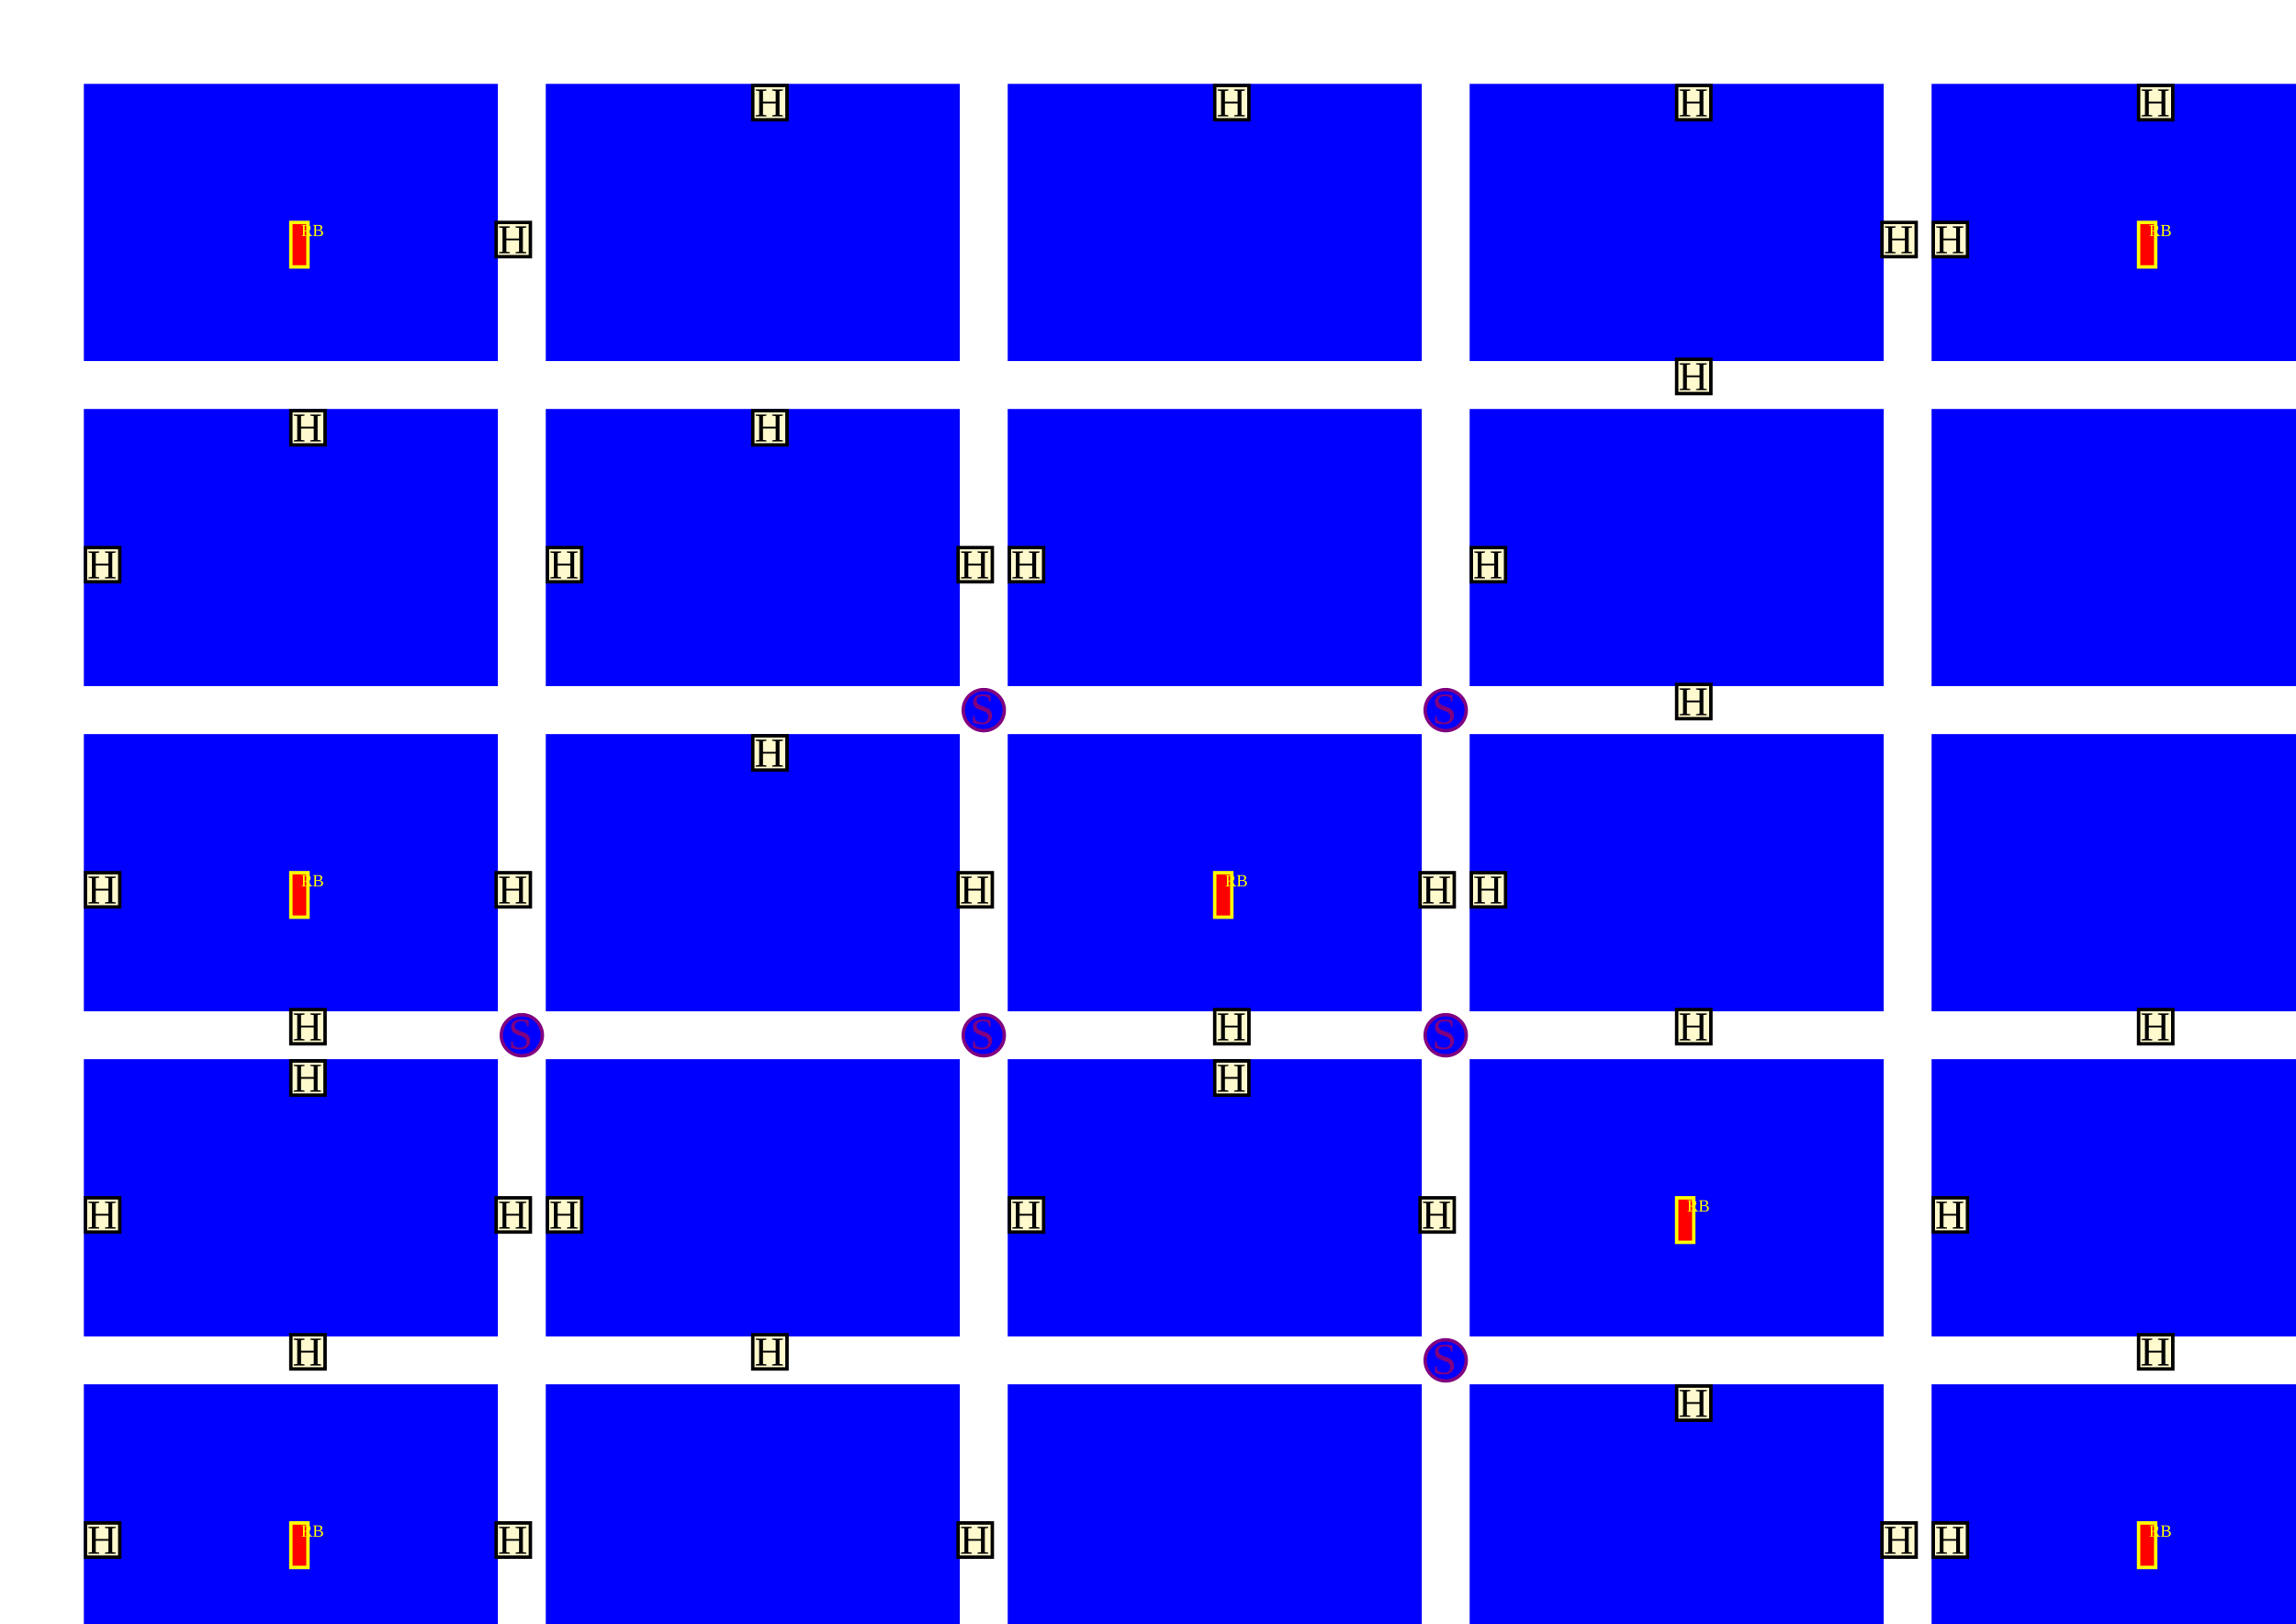
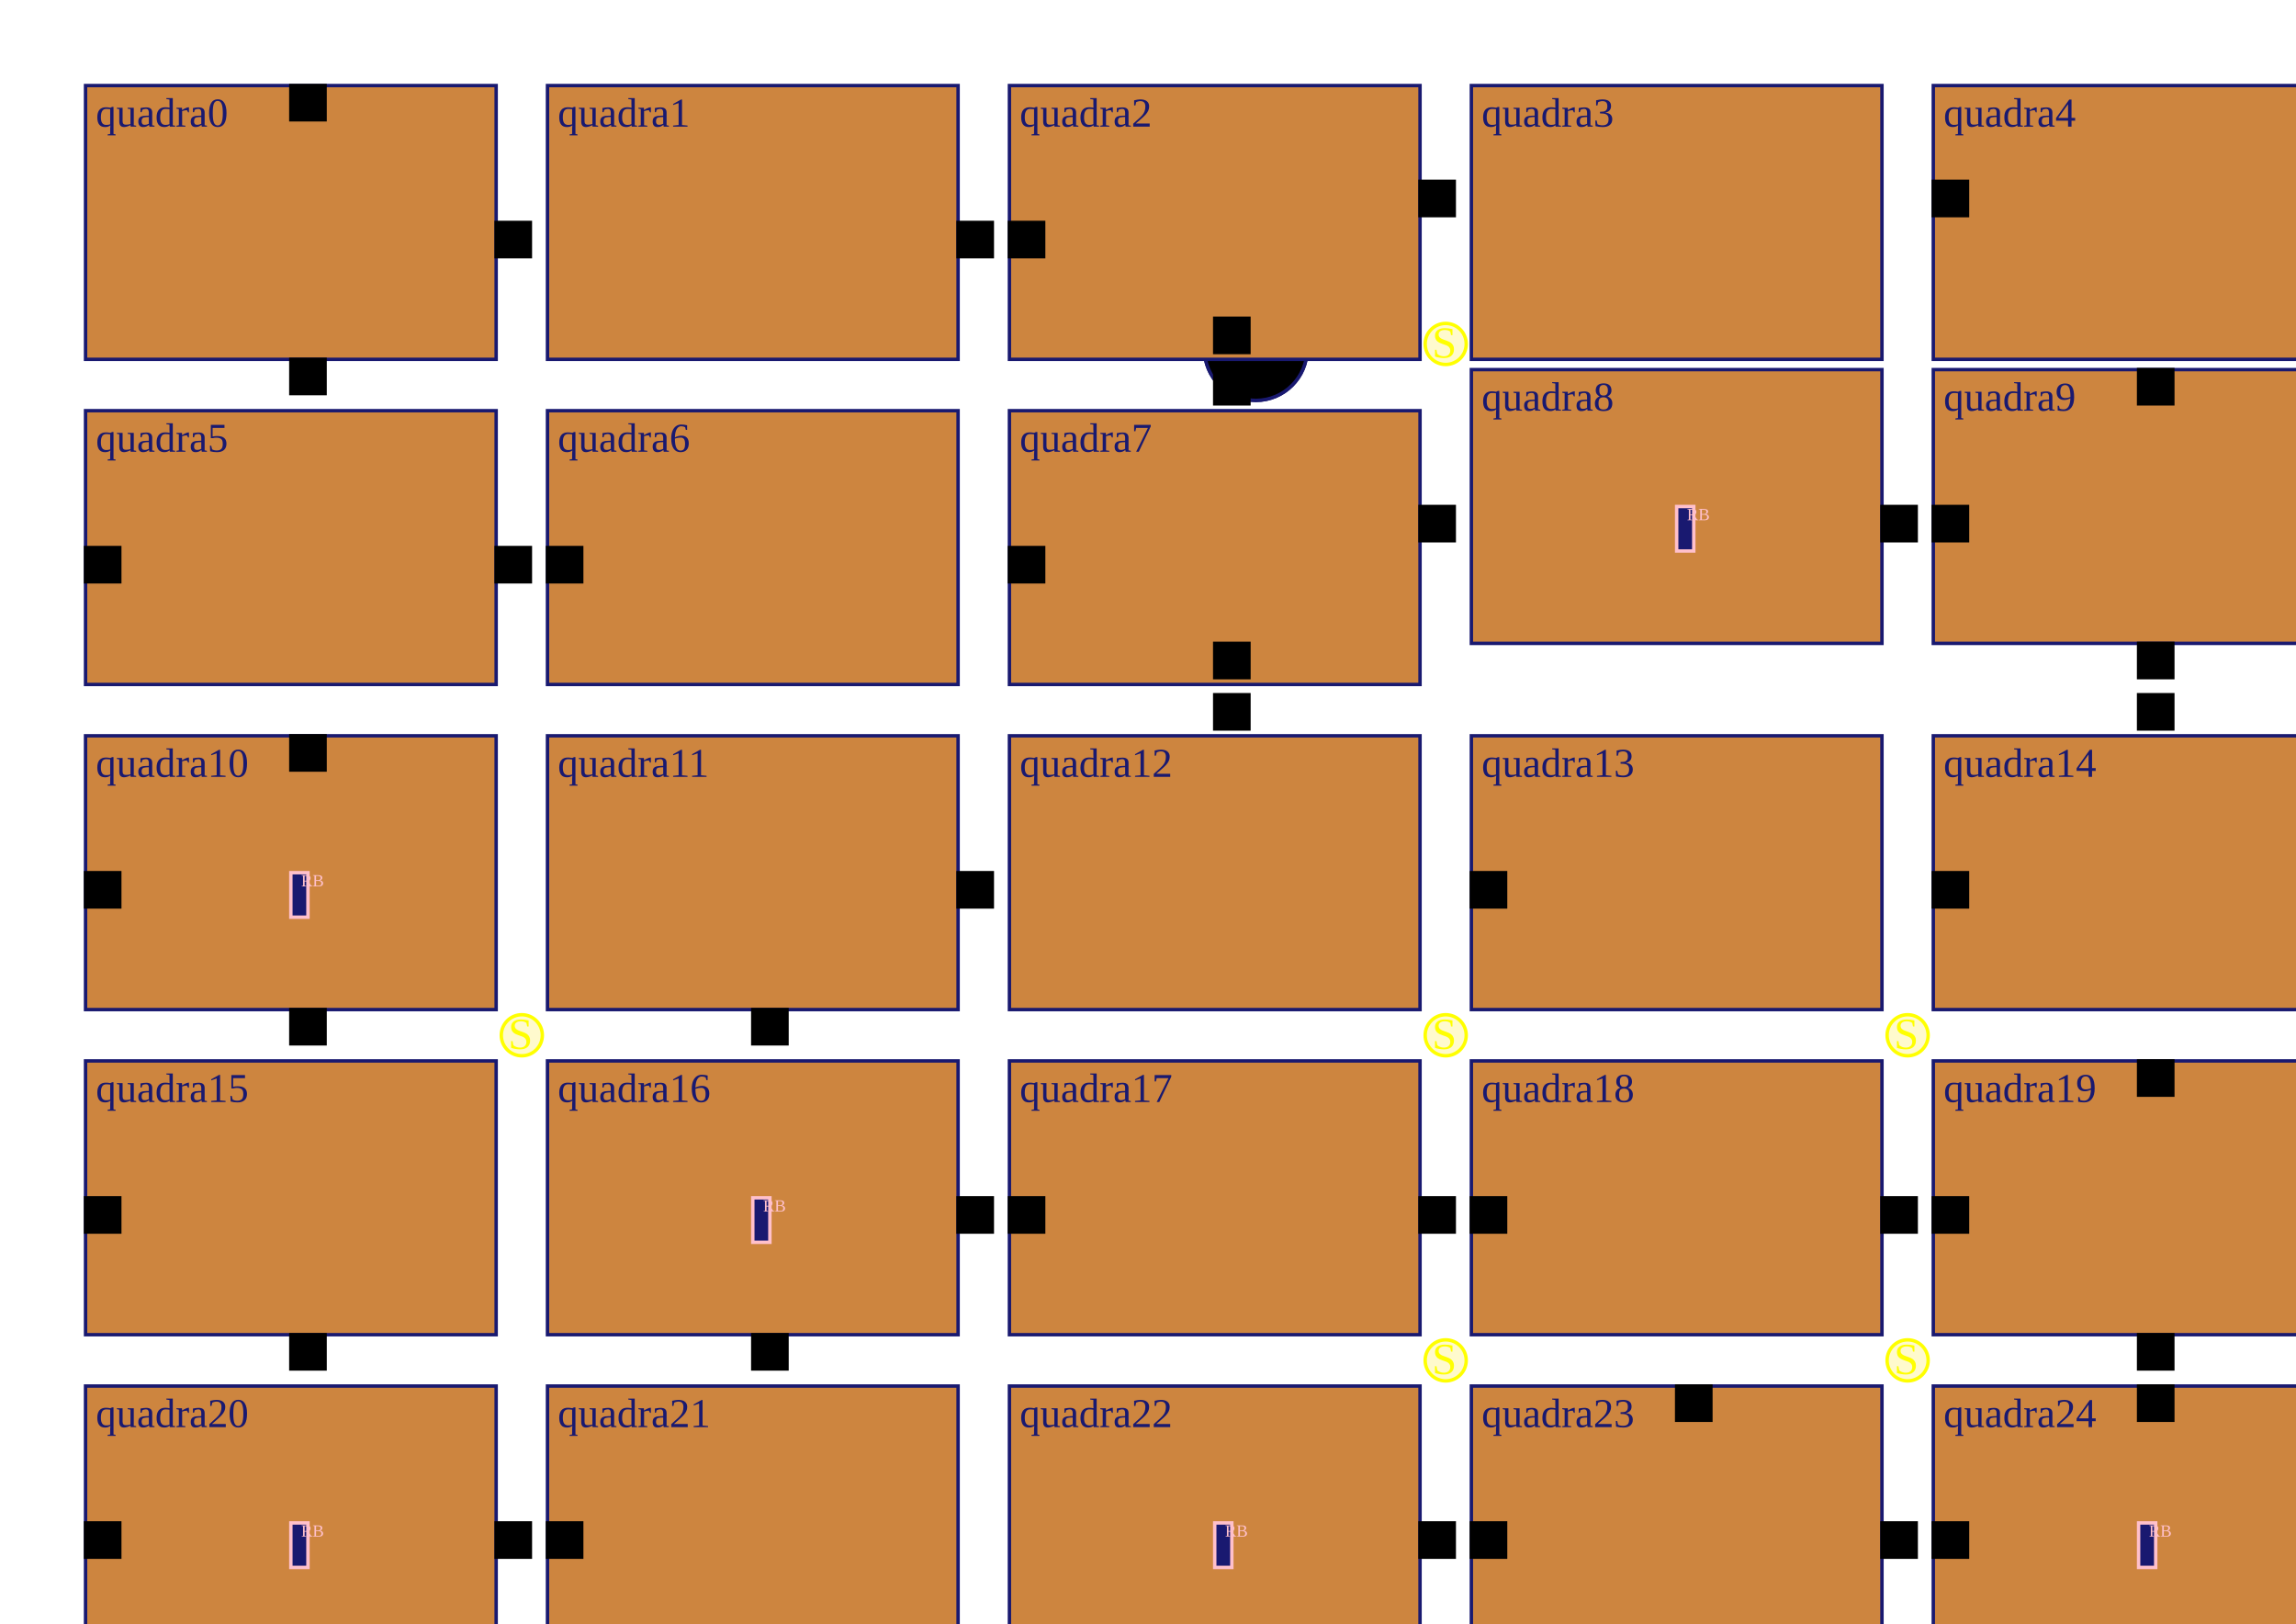
<svg>
-   <circle cx="448" cy="426" r="15" fill="black" stroke="midnightblue" stroke-width="1" />
-   <rect x="380" y="322" width="30" height="30" fill="black" stroke="midnightblue" stroke-width="1" />
-   <circle cx="448" cy="426" r="15" fill="black" stroke="midnightblue" stroke-width="1" />
-   <rect x="380" y="322" width="30" height="30" fill="black" stroke="midnightblue" stroke-width="1" />
-   <rect x="25" y="25" width="120" height="80" fill="blue" stroke="blue" stroke-width="1" />
-   <text x="28" y="37" font-size="12" fill="blue"> quadra0 </text>
-   <rect x="160" y="25" width="120" height="80" fill="blue" stroke="blue" stroke-width="1" />
-   <text x="163" y="37" font-size="12" fill="blue"> quadra1 </text>
-   <rect x="295" y="25" width="120" height="80" fill="blue" stroke="blue" stroke-width="1" />
-   <text x="298" y="37" font-size="12" fill="blue"> quadra2 </text>
-   <rect x="430" y="25" width="120" height="80" fill="blue" stroke="blue" stroke-width="1" />
-   <text x="433" y="37" font-size="12" fill="blue"> quadra3 </text>
-   <rect x="565" y="25" width="120" height="80" fill="blue" stroke="blue" stroke-width="1" />
-   <text x="568" y="37" font-size="12" fill="blue"> quadra4 </text>
-   <rect x="25" y="120" width="120" height="80" fill="blue" stroke="blue" stroke-width="1" />
-   <text x="28" y="132" font-size="12" fill="blue"> quadra5 </text>
-   <rect x="160" y="120" width="120" height="80" fill="blue" stroke="blue" stroke-width="1" />
-   <text x="163" y="132" font-size="12" fill="blue"> quadra6 </text>
-   <rect x="295" y="120" width="120" height="80" fill="blue" stroke="blue" stroke-width="1" />
-   <text x="298" y="132" font-size="12" fill="blue"> quadra7 </text>
-   <rect x="430" y="120" width="120" height="80" fill="blue" stroke="blue" stroke-width="1" />
-   <text x="433" y="132" font-size="12" fill="blue"> quadra8 </text>
-   <rect x="565" y="120" width="120" height="80" fill="blue" stroke="blue" stroke-width="1" />
-   <text x="568" y="132" font-size="12" fill="blue"> quadra9 </text>
-   <rect x="25" y="215" width="120" height="80" fill="blue" stroke="blue" stroke-width="1" />
-   <text x="28" y="227" font-size="12" fill="blue"> quadra10 </text>
-   <rect x="160" y="215" width="120" height="80" fill="blue" stroke="blue" stroke-width="1" />
-   <text x="163" y="227" font-size="12" fill="blue"> quadra11 </text>
-   <rect x="295" y="215" width="120" height="80" fill="blue" stroke="blue" stroke-width="1" />
-   <text x="298" y="227" font-size="12" fill="blue"> quadra12 </text>
-   <rect x="430" y="215" width="120" height="80" fill="blue" stroke="blue" stroke-width="1" />
-   <text x="433" y="227" font-size="12" fill="blue"> quadra13 </text>
-   <rect x="565" y="215" width="120" height="80" fill="blue" stroke="blue" stroke-width="1" />
-   <text x="568" y="227" font-size="12" fill="blue"> quadra14 </text>
-   <rect x="25" y="310" width="120" height="80" fill="blue" stroke="blue" stroke-width="1" />
-   <text x="28" y="322" font-size="12" fill="blue"> quadra15 </text>
-   <rect x="160" y="310" width="120" height="80" fill="blue" stroke="blue" stroke-width="1" />
-   <text x="163" y="322" font-size="12" fill="blue"> quadra16 </text>
-   <rect x="295" y="310" width="120" height="80" fill="blue" stroke="blue" stroke-width="1" />
-   <text x="298" y="322" font-size="12" fill="blue"> quadra17 </text>
-   <rect x="430" y="310" width="120" height="80" fill="blue" stroke="blue" stroke-width="1" />
-   <text x="433" y="322" font-size="12" fill="blue"> quadra18 </text>
-   <rect x="565" y="310" width="120" height="80" fill="blue" stroke="blue" stroke-width="1" />
-   <text x="568" y="322" font-size="12" fill="blue"> quadra19 </text>
-   <rect x="25" y="405" width="120" height="80" fill="blue" stroke="blue" stroke-width="1" />
-   <text x="28" y="417" font-size="12" fill="blue"> quadra20 </text>
-   <rect x="160" y="405" width="120" height="80" fill="blue" stroke="blue" stroke-width="1" />
-   <text x="163" y="417" font-size="12" fill="blue"> quadra21 </text>
-   <rect x="295" y="405" width="120" height="80" fill="blue" stroke="blue" stroke-width="1" />
-   <text x="298" y="417" font-size="12" fill="blue"> quadra22 </text>
-   <rect x="430" y="405" width="120" height="80" fill="blue" stroke="blue" stroke-width="1" />
-   <text x="433" y="417" font-size="12" fill="blue"> quadra23 </text>
-   <rect x="565" y="405" width="120" height="80" fill="blue" stroke="blue" stroke-width="1" />
-   <text x="568" y="417" font-size="12" fill="blue"> quadra24 </text>
-   <rect x="145" y="65" width="10" height="10" fill="lemonchiffon" stroke="black" stroke-width="1" />
+   <circle cx="367" cy="102" r="15" fill="black" stroke="midnightblue" stroke-width="1" />
+   <rect x="507" y="256" width="30" height="30" fill="black" stroke="midnightblue" stroke-width="1" />
+   <circle cx="367" cy="102" r="15" fill="black" stroke="midnightblue" stroke-width="1" />
+   <rect x="507" y="256" width="30" height="30" fill="black" stroke="midnightblue" stroke-width="1" />
+   <rect x="25" y="25" width="120" height="80" fill="peru" stroke="midnightblue" stroke-width="1" />
+   <text x="28" y="37" font-size="12" fill="midnightblue"> quadra0 </text>
+   <rect x="160" y="25" width="120" height="80" fill="peru" stroke="midnightblue" stroke-width="1" />
+   <text x="163" y="37" font-size="12" fill="midnightblue"> quadra1 </text>
+   <rect x="295" y="25" width="120" height="80" fill="peru" stroke="midnightblue" stroke-width="1" />
+   <text x="298" y="37" font-size="12" fill="midnightblue"> quadra2 </text>
+   <rect x="430" y="25" width="120" height="80" fill="peru" stroke="midnightblue" stroke-width="1" />
+   <text x="433" y="37" font-size="12" fill="midnightblue"> quadra3 </text>
+   <rect x="565" y="25" width="120" height="80" fill="peru" stroke="midnightblue" stroke-width="1" />
+   <text x="568" y="37" font-size="12" fill="midnightblue"> quadra4 </text>
+   <rect x="25" y="120" width="120" height="80" fill="peru" stroke="midnightblue" stroke-width="1" />
+   <text x="28" y="132" font-size="12" fill="midnightblue"> quadra5 </text>
+   <rect x="160" y="120" width="120" height="80" fill="peru" stroke="midnightblue" stroke-width="1" />
+   <text x="163" y="132" font-size="12" fill="midnightblue"> quadra6 </text>
+   <rect x="295" y="120" width="120" height="80" fill="peru" stroke="midnightblue" stroke-width="1" />
+   <text x="298" y="132" font-size="12" fill="midnightblue"> quadra7 </text>
+   <rect x="430" y="108" width="120" height="80" fill="peru" stroke="midnightblue" stroke-width="1" />
+   <text x="433" y="120" font-size="12" fill="midnightblue"> quadra8 </text>
+   <rect x="565" y="108" width="120" height="80" fill="peru" stroke="midnightblue" stroke-width="1" />
+   <text x="568" y="120" font-size="12" fill="midnightblue"> quadra9 </text>
+   <rect x="25" y="215" width="120" height="80" fill="peru" stroke="midnightblue" stroke-width="1" />
+   <text x="28" y="227" font-size="12" fill="midnightblue"> quadra10 </text>
+   <rect x="160" y="215" width="120" height="80" fill="peru" stroke="midnightblue" stroke-width="1" />
+   <text x="163" y="227" font-size="12" fill="midnightblue"> quadra11 </text>
+   <rect x="295" y="215" width="120" height="80" fill="peru" stroke="midnightblue" stroke-width="1" />
+   <text x="298" y="227" font-size="12" fill="midnightblue"> quadra12 </text>
+   <rect x="430" y="215" width="120" height="80" fill="peru" stroke="midnightblue" stroke-width="1" />
+   <text x="433" y="227" font-size="12" fill="midnightblue"> quadra13 </text>
+   <rect x="565" y="215" width="120" height="80" fill="peru" stroke="midnightblue" stroke-width="1" />
+   <text x="568" y="227" font-size="12" fill="midnightblue"> quadra14 </text>
+   <rect x="25" y="310" width="120" height="80" fill="peru" stroke="midnightblue" stroke-width="1" />
+   <text x="28" y="322" font-size="12" fill="midnightblue"> quadra15 </text>
+   <rect x="160" y="310" width="120" height="80" fill="peru" stroke="midnightblue" stroke-width="1" />
+   <text x="163" y="322" font-size="12" fill="midnightblue"> quadra16 </text>
+   <rect x="295" y="310" width="120" height="80" fill="peru" stroke="midnightblue" stroke-width="1" />
+   <text x="298" y="322" font-size="12" fill="midnightblue"> quadra17 </text>
+   <rect x="430" y="310" width="120" height="80" fill="peru" stroke="midnightblue" stroke-width="1" />
+   <text x="433" y="322" font-size="12" fill="midnightblue"> quadra18 </text>
+   <rect x="565" y="310" width="120" height="80" fill="peru" stroke="midnightblue" stroke-width="1" />
+   <text x="568" y="322" font-size="12" fill="midnightblue"> quadra19 </text>
+   <rect x="25" y="405" width="120" height="80" fill="peru" stroke="midnightblue" stroke-width="1" />
+   <text x="28" y="417" font-size="12" fill="midnightblue"> quadra20 </text>
+   <rect x="160" y="405" width="120" height="80" fill="peru" stroke="midnightblue" stroke-width="1" />
+   <text x="163" y="417" font-size="12" fill="midnightblue"> quadra21 </text>
+   <rect x="295" y="405" width="120" height="80" fill="peru" stroke="midnightblue" stroke-width="1" />
+   <text x="298" y="417" font-size="12" fill="midnightblue"> quadra22 </text>
+   <rect x="430" y="405" width="120" height="80" fill="peru" stroke="midnightblue" stroke-width="1" />
+   <text x="433" y="417" font-size="12" fill="midnightblue"> quadra23 </text>
+   <rect x="565" y="405" width="120" height="80" fill="peru" stroke="midnightblue" stroke-width="1" />
+   <text x="568" y="417" font-size="12" fill="midnightblue"> quadra24 </text>
+   <rect x="85" y="25" width="10" height="10" fill="black" stroke="black" stroke-width="1" />
+   <text x="85.5" y="34" font-size="12" fill="black"> H </text>
+   <rect x="145" y="65" width="10" height="10" fill="black" stroke="black" stroke-width="1" />
  <text x="145.5" y="74" font-size="12" fill="black"> H </text>
-   <rect x="220" y="25" width="10" height="10" fill="lemonchiffon" stroke="black" stroke-width="1" />
-   <text x="220.5" y="34" font-size="12" fill="black"> H </text>
-   <rect x="355" y="25" width="10" height="10" fill="lemonchiffon" stroke="black" stroke-width="1" />
-   <text x="355.5" y="34" font-size="12" fill="black"> H </text>
-   <rect x="490" y="25" width="10" height="10" fill="lemonchiffon" stroke="black" stroke-width="1" />
-   <text x="490.5" y="34" font-size="12" fill="black"> H </text>
-   <rect x="550" y="65" width="10" height="10" fill="lemonchiffon" stroke="black" stroke-width="1" />
-   <text x="550.5" y="74" font-size="12" fill="black"> H </text>
-   <rect x="490" y="105" width="10" height="10" fill="lemonchiffon" stroke="black" stroke-width="1" />
-   <text x="490.5" y="114" font-size="12" fill="black"> H </text>
-   <rect x="625" y="25" width="10" height="10" fill="lemonchiffon" stroke="black" stroke-width="1" />
-   <text x="625.5" y="34" font-size="12" fill="black"> H </text>
-   <rect x="565" y="65" width="10" height="10" fill="lemonchiffon" stroke="black" stroke-width="1" />
-   <text x="565.5" y="74" font-size="12" fill="black"> H </text>
-   <rect x="85" y="120" width="10" height="10" fill="lemonchiffon" stroke="black" stroke-width="1" />
-   <text x="85.5" y="129" font-size="12" fill="black"> H </text>
-   <rect x="25" y="160" width="10" height="10" fill="lemonchiffon" stroke="black" stroke-width="1" />
+   <rect x="85" y="105" width="10" height="10" fill="black" stroke="black" stroke-width="1" />
+   <text x="85.5" y="114" font-size="12" fill="black"> H </text>
+   <rect x="280" y="65" width="10" height="10" fill="black" stroke="black" stroke-width="1" />
+   <text x="280.5" y="74" font-size="12" fill="black"> H </text>
+   <rect x="415" y="53" width="10" height="10" fill="black" stroke="black" stroke-width="1" />
+   <text x="415.5" y="62" font-size="12" fill="black"> H </text>
+   <rect x="355" y="93" width="10" height="10" fill="black" stroke="black" stroke-width="1" />
+   <text x="355.5" y="102" font-size="12" fill="black"> H </text>
+   <rect x="295" y="65" width="10" height="10" fill="black" stroke="black" stroke-width="1" />
+   <text x="295.5" y="74" font-size="12" fill="black"> H </text>
+   <rect x="685" y="53" width="10" height="10" fill="black" stroke="black" stroke-width="1" />
+   <text x="685.5" y="62" font-size="12" fill="black"> H </text>
+   <rect x="565" y="53" width="10" height="10" fill="black" stroke="black" stroke-width="1" />
+   <text x="565.5" y="62" font-size="12" fill="black"> H </text>
+   <rect x="145" y="160" width="10" height="10" fill="black" stroke="black" stroke-width="1" />
+   <text x="145.5" y="169" font-size="12" fill="black"> H </text>
+   <rect x="25" y="160" width="10" height="10" fill="black" stroke="black" stroke-width="1" />
  <text x="25.5" y="169" font-size="12" fill="black"> H </text>
-   <rect x="220" y="120" width="10" height="10" fill="lemonchiffon" stroke="black" stroke-width="1" />
-   <text x="220.5" y="129" font-size="12" fill="black"> H </text>
-   <rect x="280" y="160" width="10" height="10" fill="lemonchiffon" stroke="black" stroke-width="1" />
-   <text x="280.5" y="169" font-size="12" fill="black"> H </text>
-   <rect x="160" y="160" width="10" height="10" fill="lemonchiffon" stroke="black" stroke-width="1" />
+   <rect x="160" y="160" width="10" height="10" fill="black" stroke="black" stroke-width="1" />
  <text x="160.5" y="169" font-size="12" fill="black"> H </text>
-   <rect x="295" y="160" width="10" height="10" fill="lemonchiffon" stroke="black" stroke-width="1" />
+   <rect x="355" y="108" width="10" height="10" fill="black" stroke="black" stroke-width="1" />
+   <text x="355.5" y="117" font-size="12" fill="black"> H </text>
+   <rect x="415" y="148" width="10" height="10" fill="black" stroke="black" stroke-width="1" />
+   <text x="415.5" y="157" font-size="12" fill="black"> H </text>
+   <rect x="355" y="188" width="10" height="10" fill="black" stroke="black" stroke-width="1" />
+   <text x="355.5" y="197" font-size="12" fill="black"> H </text>
+   <rect x="295" y="160" width="10" height="10" fill="black" stroke="black" stroke-width="1" />
  <text x="295.5" y="169" font-size="12" fill="black"> H </text>
-   <rect x="490" y="200" width="10" height="10" fill="lemonchiffon" stroke="black" stroke-width="1" />
-   <text x="490.5" y="209" font-size="12" fill="black"> H </text>
-   <rect x="430" y="160" width="10" height="10" fill="lemonchiffon" stroke="black" stroke-width="1" />
-   <text x="430.5" y="169" font-size="12" fill="black"> H </text>
-   <rect x="685" y="160" width="10" height="10" fill="lemonchiffon" stroke="black" stroke-width="1" />
-   <text x="685.5" y="169" font-size="12" fill="black"> H </text>
-   <rect x="145" y="255" width="10" height="10" fill="lemonchiffon" stroke="black" stroke-width="1" />
-   <text x="145.5" y="264" font-size="12" fill="black"> H </text>
-   <rect x="85" y="295" width="10" height="10" fill="lemonchiffon" stroke="black" stroke-width="1" />
+   <rect x="550" y="148" width="10" height="10" fill="black" stroke="black" stroke-width="1" />
+   <text x="550.5" y="157" font-size="12" fill="black"> H </text>
+   <rect x="625" y="108" width="10" height="10" fill="black" stroke="black" stroke-width="1" />
+   <text x="625.5" y="117" font-size="12" fill="black"> H </text>
+   <rect x="625" y="188" width="10" height="10" fill="black" stroke="black" stroke-width="1" />
+   <text x="625.5" y="197" font-size="12" fill="black"> H </text>
+   <rect x="565" y="148" width="10" height="10" fill="black" stroke="black" stroke-width="1" />
+   <text x="565.5" y="157" font-size="12" fill="black"> H </text>
+   <rect x="85" y="215" width="10" height="10" fill="black" stroke="black" stroke-width="1" />
+   <text x="85.5" y="224" font-size="12" fill="black"> H </text>
+   <rect x="85" y="295" width="10" height="10" fill="black" stroke="black" stroke-width="1" />
  <text x="85.5" y="304" font-size="12" fill="black"> H </text>
-   <rect x="25" y="255" width="10" height="10" fill="lemonchiffon" stroke="black" stroke-width="1" />
+   <rect x="25" y="255" width="10" height="10" fill="black" stroke="black" stroke-width="1" />
  <text x="25.5" y="264" font-size="12" fill="black"> H </text>
-   <rect x="220" y="215" width="10" height="10" fill="lemonchiffon" stroke="black" stroke-width="1" />
-   <text x="220.5" y="224" font-size="12" fill="black"> H </text>
-   <rect x="280" y="255" width="10" height="10" fill="lemonchiffon" stroke="black" stroke-width="1" />
+   <rect x="280" y="255" width="10" height="10" fill="black" stroke="black" stroke-width="1" />
  <text x="280.5" y="264" font-size="12" fill="black"> H </text>
-   <rect x="415" y="255" width="10" height="10" fill="lemonchiffon" stroke="black" stroke-width="1" />
-   <text x="415.5" y="264" font-size="12" fill="black"> H </text>
-   <rect x="355" y="295" width="10" height="10" fill="lemonchiffon" stroke="black" stroke-width="1" />
-   <text x="355.5" y="304" font-size="12" fill="black"> H </text>
-   <rect x="490" y="295" width="10" height="10" fill="lemonchiffon" stroke="black" stroke-width="1" />
-   <text x="490.5" y="304" font-size="12" fill="black"> H </text>
-   <rect x="430" y="255" width="10" height="10" fill="lemonchiffon" stroke="black" stroke-width="1" />
+   <rect x="220" y="295" width="10" height="10" fill="black" stroke="black" stroke-width="1" />
+   <text x="220.5" y="304" font-size="12" fill="black"> H </text>
+   <rect x="355" y="203" width="10" height="10" fill="black" stroke="black" stroke-width="1" />
+   <text x="355.5" y="212" font-size="12" fill="black"> H </text>
+   <rect x="430" y="255" width="10" height="10" fill="black" stroke="black" stroke-width="1" />
  <text x="430.5" y="264" font-size="12" fill="black"> H </text>
-   <rect x="625" y="295" width="10" height="10" fill="lemonchiffon" stroke="black" stroke-width="1" />
-   <text x="625.5" y="304" font-size="12" fill="black"> H </text>
-   <rect x="85" y="310" width="10" height="10" fill="lemonchiffon" stroke="black" stroke-width="1" />
-   <text x="85.5" y="319" font-size="12" fill="black"> H </text>
-   <rect x="145" y="350" width="10" height="10" fill="lemonchiffon" stroke="black" stroke-width="1" />
-   <text x="145.5" y="359" font-size="12" fill="black"> H </text>
-   <rect x="85" y="390" width="10" height="10" fill="lemonchiffon" stroke="black" stroke-width="1" />
+   <rect x="625" y="203" width="10" height="10" fill="black" stroke="black" stroke-width="1" />
+   <text x="625.5" y="212" font-size="12" fill="black"> H </text>
+   <rect x="685" y="255" width="10" height="10" fill="black" stroke="black" stroke-width="1" />
+   <text x="685.5" y="264" font-size="12" fill="black"> H </text>
+   <rect x="565" y="255" width="10" height="10" fill="black" stroke="black" stroke-width="1" />
+   <text x="565.5" y="264" font-size="12" fill="black"> H </text>
+   <rect x="85" y="390" width="10" height="10" fill="black" stroke="black" stroke-width="1" />
  <text x="85.5" y="399" font-size="12" fill="black"> H </text>
-   <rect x="25" y="350" width="10" height="10" fill="lemonchiffon" stroke="black" stroke-width="1" />
+   <rect x="25" y="350" width="10" height="10" fill="black" stroke="black" stroke-width="1" />
  <text x="25.5" y="359" font-size="12" fill="black"> H </text>
-   <rect x="220" y="390" width="10" height="10" fill="lemonchiffon" stroke="black" stroke-width="1" />
+   <rect x="280" y="350" width="10" height="10" fill="black" stroke="black" stroke-width="1" />
+   <text x="280.5" y="359" font-size="12" fill="black"> H </text>
+   <rect x="220" y="390" width="10" height="10" fill="black" stroke="black" stroke-width="1" />
  <text x="220.5" y="399" font-size="12" fill="black"> H </text>
-   <rect x="160" y="350" width="10" height="10" fill="lemonchiffon" stroke="black" stroke-width="1" />
-   <text x="160.5" y="359" font-size="12" fill="black"> H </text>
-   <rect x="355" y="310" width="10" height="10" fill="lemonchiffon" stroke="black" stroke-width="1" />
-   <text x="355.5" y="319" font-size="12" fill="black"> H </text>
-   <rect x="415" y="350" width="10" height="10" fill="lemonchiffon" stroke="black" stroke-width="1" />
+   <rect x="415" y="350" width="10" height="10" fill="black" stroke="black" stroke-width="1" />
  <text x="415.5" y="359" font-size="12" fill="black"> H </text>
-   <rect x="295" y="350" width="10" height="10" fill="lemonchiffon" stroke="black" stroke-width="1" />
+   <rect x="295" y="350" width="10" height="10" fill="black" stroke="black" stroke-width="1" />
  <text x="295.5" y="359" font-size="12" fill="black"> H </text>
-   <rect x="625" y="390" width="10" height="10" fill="lemonchiffon" stroke="black" stroke-width="1" />
+   <rect x="550" y="350" width="10" height="10" fill="black" stroke="black" stroke-width="1" />
+   <text x="550.5" y="359" font-size="12" fill="black"> H </text>
+   <rect x="430" y="350" width="10" height="10" fill="black" stroke="black" stroke-width="1" />
+   <text x="430.5" y="359" font-size="12" fill="black"> H </text>
+   <rect x="625" y="310" width="10" height="10" fill="black" stroke="black" stroke-width="1" />
+   <text x="625.5" y="319" font-size="12" fill="black"> H </text>
+   <rect x="625" y="390" width="10" height="10" fill="black" stroke="black" stroke-width="1" />
  <text x="625.5" y="399" font-size="12" fill="black"> H </text>
-   <rect x="565" y="350" width="10" height="10" fill="lemonchiffon" stroke="black" stroke-width="1" />
+   <rect x="565" y="350" width="10" height="10" fill="black" stroke="black" stroke-width="1" />
  <text x="565.5" y="359" font-size="12" fill="black"> H </text>
-   <rect x="145" y="445" width="10" height="10" fill="lemonchiffon" stroke="black" stroke-width="1" />
+   <rect x="145" y="445" width="10" height="10" fill="black" stroke="black" stroke-width="1" />
  <text x="145.5" y="454" font-size="12" fill="black"> H </text>
-   <rect x="85" y="485" width="10" height="10" fill="lemonchiffon" stroke="black" stroke-width="1" />
+   <rect x="85" y="485" width="10" height="10" fill="black" stroke="black" stroke-width="1" />
  <text x="85.5" y="494" font-size="12" fill="black"> H </text>
-   <rect x="25" y="445" width="10" height="10" fill="lemonchiffon" stroke="black" stroke-width="1" />
+   <rect x="25" y="445" width="10" height="10" fill="black" stroke="black" stroke-width="1" />
  <text x="25.5" y="454" font-size="12" fill="black"> H </text>
-   <rect x="280" y="445" width="10" height="10" fill="lemonchiffon" stroke="black" stroke-width="1" />
-   <text x="280.5" y="454" font-size="12" fill="black"> H </text>
-   <rect x="355" y="485" width="10" height="10" fill="lemonchiffon" stroke="black" stroke-width="1" />
-   <text x="355.5" y="494" font-size="12" fill="black"> H </text>
-   <rect x="490" y="405" width="10" height="10" fill="lemonchiffon" stroke="black" stroke-width="1" />
+   <rect x="220" y="485" width="10" height="10" fill="black" stroke="black" stroke-width="1" />
+   <text x="220.5" y="494" font-size="12" fill="black"> H </text>
+   <rect x="160" y="445" width="10" height="10" fill="black" stroke="black" stroke-width="1" />
+   <text x="160.5" y="454" font-size="12" fill="black"> H </text>
+   <rect x="415" y="445" width="10" height="10" fill="black" stroke="black" stroke-width="1" />
+   <text x="415.5" y="454" font-size="12" fill="black"> H </text>
+   <rect x="490" y="405" width="10" height="10" fill="black" stroke="black" stroke-width="1" />
  <text x="490.5" y="414" font-size="12" fill="black"> H </text>
-   <rect x="550" y="445" width="10" height="10" fill="lemonchiffon" stroke="black" stroke-width="1" />
+   <rect x="550" y="445" width="10" height="10" fill="black" stroke="black" stroke-width="1" />
  <text x="550.5" y="454" font-size="12" fill="black"> H </text>
-   <rect x="490" y="485" width="10" height="10" fill="lemonchiffon" stroke="black" stroke-width="1" />
+   <rect x="490" y="485" width="10" height="10" fill="black" stroke="black" stroke-width="1" />
  <text x="490.5" y="494" font-size="12" fill="black"> H </text>
-   <rect x="565" y="445" width="10" height="10" fill="lemonchiffon" stroke="black" stroke-width="1" />
+   <rect x="430" y="445" width="10" height="10" fill="black" stroke="black" stroke-width="1" />
+   <text x="430.5" y="454" font-size="12" fill="black"> H </text>
+   <rect x="625" y="405" width="10" height="10" fill="black" stroke="black" stroke-width="1" />
+   <text x="625.5" y="414" font-size="12" fill="black"> H </text>
+   <rect x="625" y="485" width="10" height="10" fill="black" stroke="black" stroke-width="1" />
+   <text x="625.5" y="494" font-size="12" fill="black"> H </text>
+   <rect x="565" y="445" width="10" height="10" fill="black" stroke="black" stroke-width="1" />
  <text x="565.5" y="454" font-size="12" fill="black"> H </text>
-   <circle cx="287.5" cy="207.5" r="6" fill="blue" stroke="purple" stroke-width="1" />
-   <text x="283.5" y="211.5" font-size="13" fill="purple"> S </text>
-   <circle cx="422.5" cy="207.5" r="6" fill="blue" stroke="purple" stroke-width="1" />
-   <text x="418.5" y="211.5" font-size="13" fill="purple"> S </text>
-   <circle cx="152.5" cy="302.5" r="6" fill="blue" stroke="purple" stroke-width="1" />
-   <text x="148.5" y="306.5" font-size="13" fill="purple"> S </text>
-   <circle cx="287.5" cy="302.5" r="6" fill="blue" stroke="purple" stroke-width="1" />
-   <text x="283.5" y="306.5" font-size="13" fill="purple"> S </text>
-   <circle cx="422.5" cy="302.5" r="6" fill="blue" stroke="purple" stroke-width="1" />
-   <text x="418.5" y="306.5" font-size="13" fill="purple"> S </text>
-   <circle cx="422.5" cy="397.5" r="6" fill="blue" stroke="purple" stroke-width="1" />
-   <text x="418.5" y="401.5" font-size="13" fill="purple"> S </text>
-   <circle cx="152.5" cy="492.5" r="6" fill="blue" stroke="purple" stroke-width="1" />
-   <text x="148.5" y="496.5" font-size="13" fill="purple"> S </text>
-   <rect x="85" y="65" width="5" height="13" fill="red" stroke="yellow" stroke-width="1" />
-   <text x="88" y="69" font-size="5" fill="yellow"> RB </text>
-   <rect x="625" y="65" width="5" height="13" fill="red" stroke="yellow" stroke-width="1" />
-   <text x="628" y="69" font-size="5" fill="yellow"> RB </text>
-   <rect x="85" y="255" width="5" height="13" fill="red" stroke="yellow" stroke-width="1" />
-   <text x="88" y="259" font-size="5" fill="yellow"> RB </text>
-   <rect x="355" y="255" width="5" height="13" fill="red" stroke="yellow" stroke-width="1" />
-   <text x="358" y="259" font-size="5" fill="yellow"> RB </text>
-   <rect x="490" y="350" width="5" height="13" fill="red" stroke="yellow" stroke-width="1" />
-   <text x="493" y="354" font-size="5" fill="yellow"> RB </text>
-   <rect x="85" y="445" width="5" height="13" fill="red" stroke="yellow" stroke-width="1" />
-   <text x="88" y="449" font-size="5" fill="yellow"> RB </text>
-   <rect x="625" y="445" width="5" height="13" fill="red" stroke="yellow" stroke-width="1" />
-   <text x="628" y="449" font-size="5" fill="yellow"> RB </text>
+   <circle cx="422.5" cy="100.5" r="6" fill="lemonchiffon" stroke="yellow" stroke-width="1" />
+   <text x="418.5" y="104.5" font-size="13" fill="yellow"> S </text>
+   <circle cx="152.5" cy="302.5" r="6" fill="lemonchiffon" stroke="yellow" stroke-width="1" />
+   <text x="148.5" y="306.5" font-size="13" fill="yellow"> S </text>
+   <circle cx="422.5" cy="302.5" r="6" fill="lemonchiffon" stroke="yellow" stroke-width="1" />
+   <text x="418.5" y="306.5" font-size="13" fill="yellow"> S </text>
+   <circle cx="557.5" cy="302.5" r="6" fill="lemonchiffon" stroke="yellow" stroke-width="1" />
+   <text x="553.5" y="306.5" font-size="13" fill="yellow"> S </text>
+   <circle cx="422.5" cy="397.5" r="6" fill="lemonchiffon" stroke="yellow" stroke-width="1" />
+   <text x="418.5" y="401.5" font-size="13" fill="yellow"> S </text>
+   <circle cx="557.5" cy="397.5" r="6" fill="lemonchiffon" stroke="yellow" stroke-width="1" />
+   <text x="553.5" y="401.5" font-size="13" fill="yellow"> S </text>
+   <circle cx="152.5" cy="492.5" r="6" fill="lemonchiffon" stroke="yellow" stroke-width="1" />
+   <text x="148.5" y="496.5" font-size="13" fill="yellow"> S </text>
+   <rect x="490" y="148" width="5" height="13" fill="midnightblue" stroke="pink" stroke-width="1" />
+   <text x="493" y="152" font-size="5" fill="pink"> RB </text>
+   <rect x="85" y="255" width="5" height="13" fill="midnightblue" stroke="pink" stroke-width="1" />
+   <text x="88" y="259" font-size="5" fill="pink"> RB </text>
+   <rect x="220" y="350" width="5" height="13" fill="midnightblue" stroke="pink" stroke-width="1" />
+   <text x="223" y="354" font-size="5" fill="pink"> RB </text>
+   <rect x="85" y="445" width="5" height="13" fill="midnightblue" stroke="pink" stroke-width="1" />
+   <text x="88" y="449" font-size="5" fill="pink"> RB </text>
+   <rect x="355" y="445" width="5" height="13" fill="midnightblue" stroke="pink" stroke-width="1" />
+   <text x="358" y="449" font-size="5" fill="pink"> RB </text>
+   <rect x="625" y="445" width="5" height="13" fill="midnightblue" stroke="pink" stroke-width="1" />
+   <text x="628" y="449" font-size="5" fill="pink"> RB </text>
</svg>
